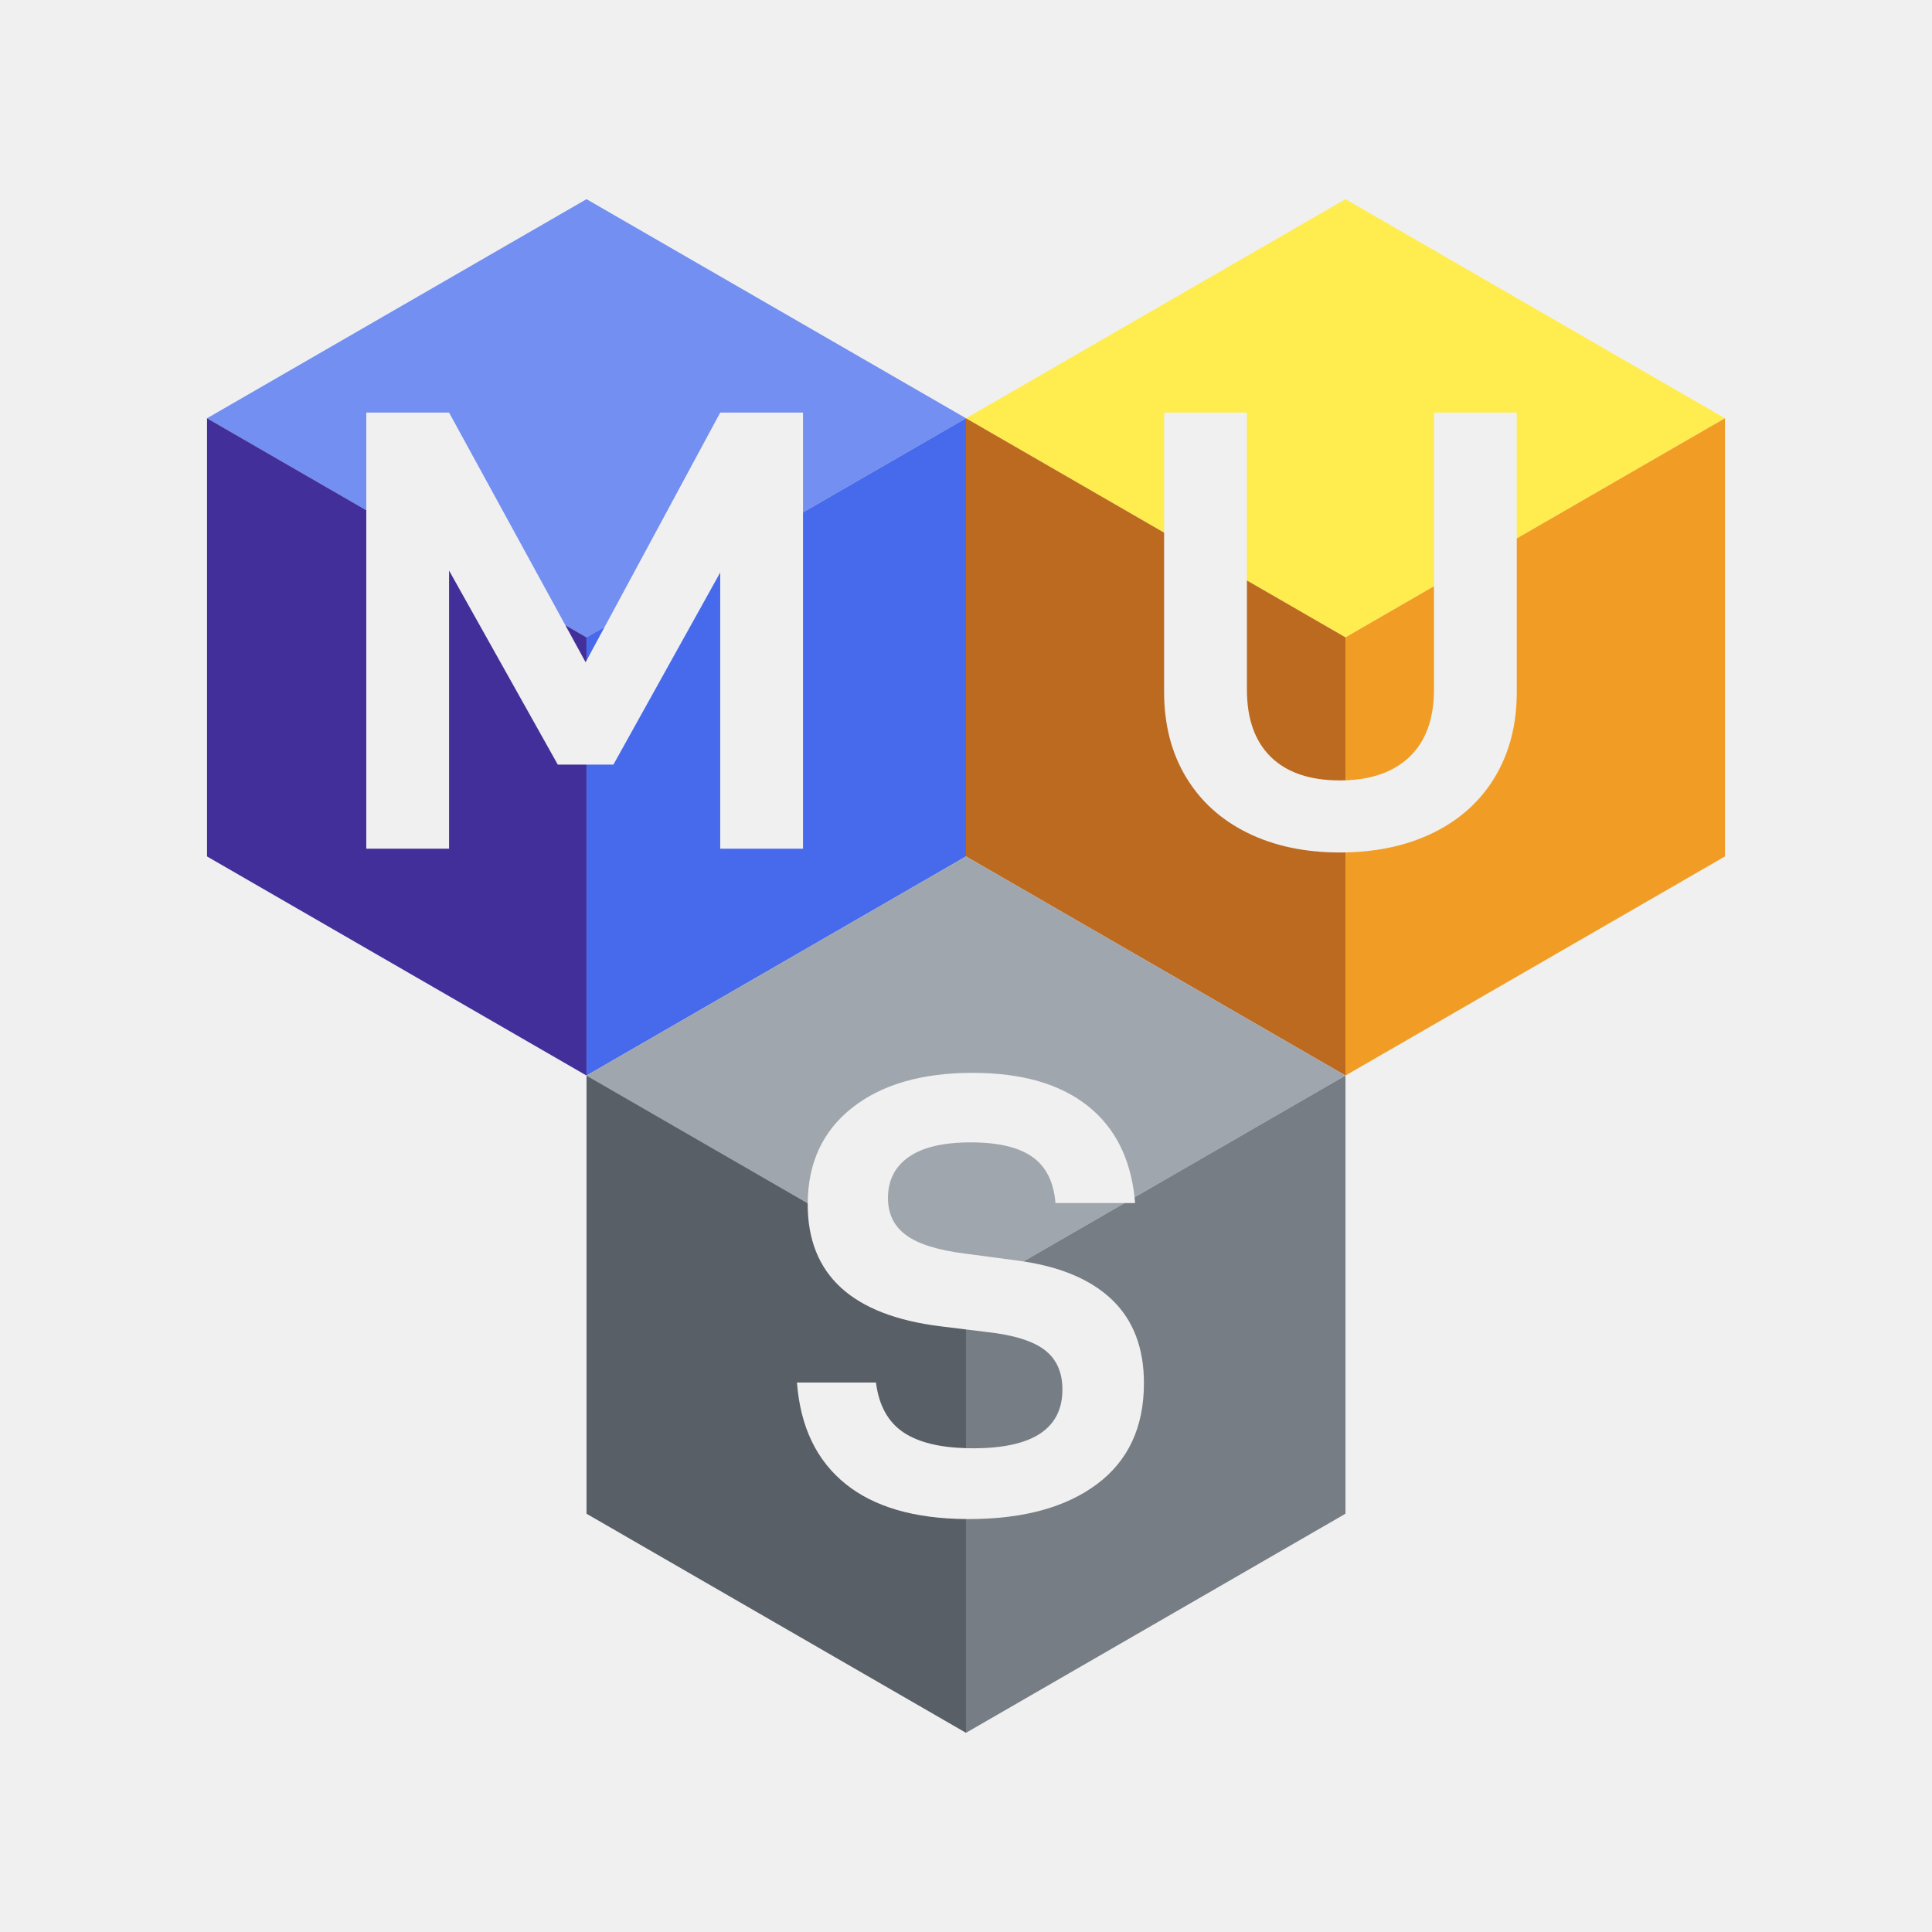
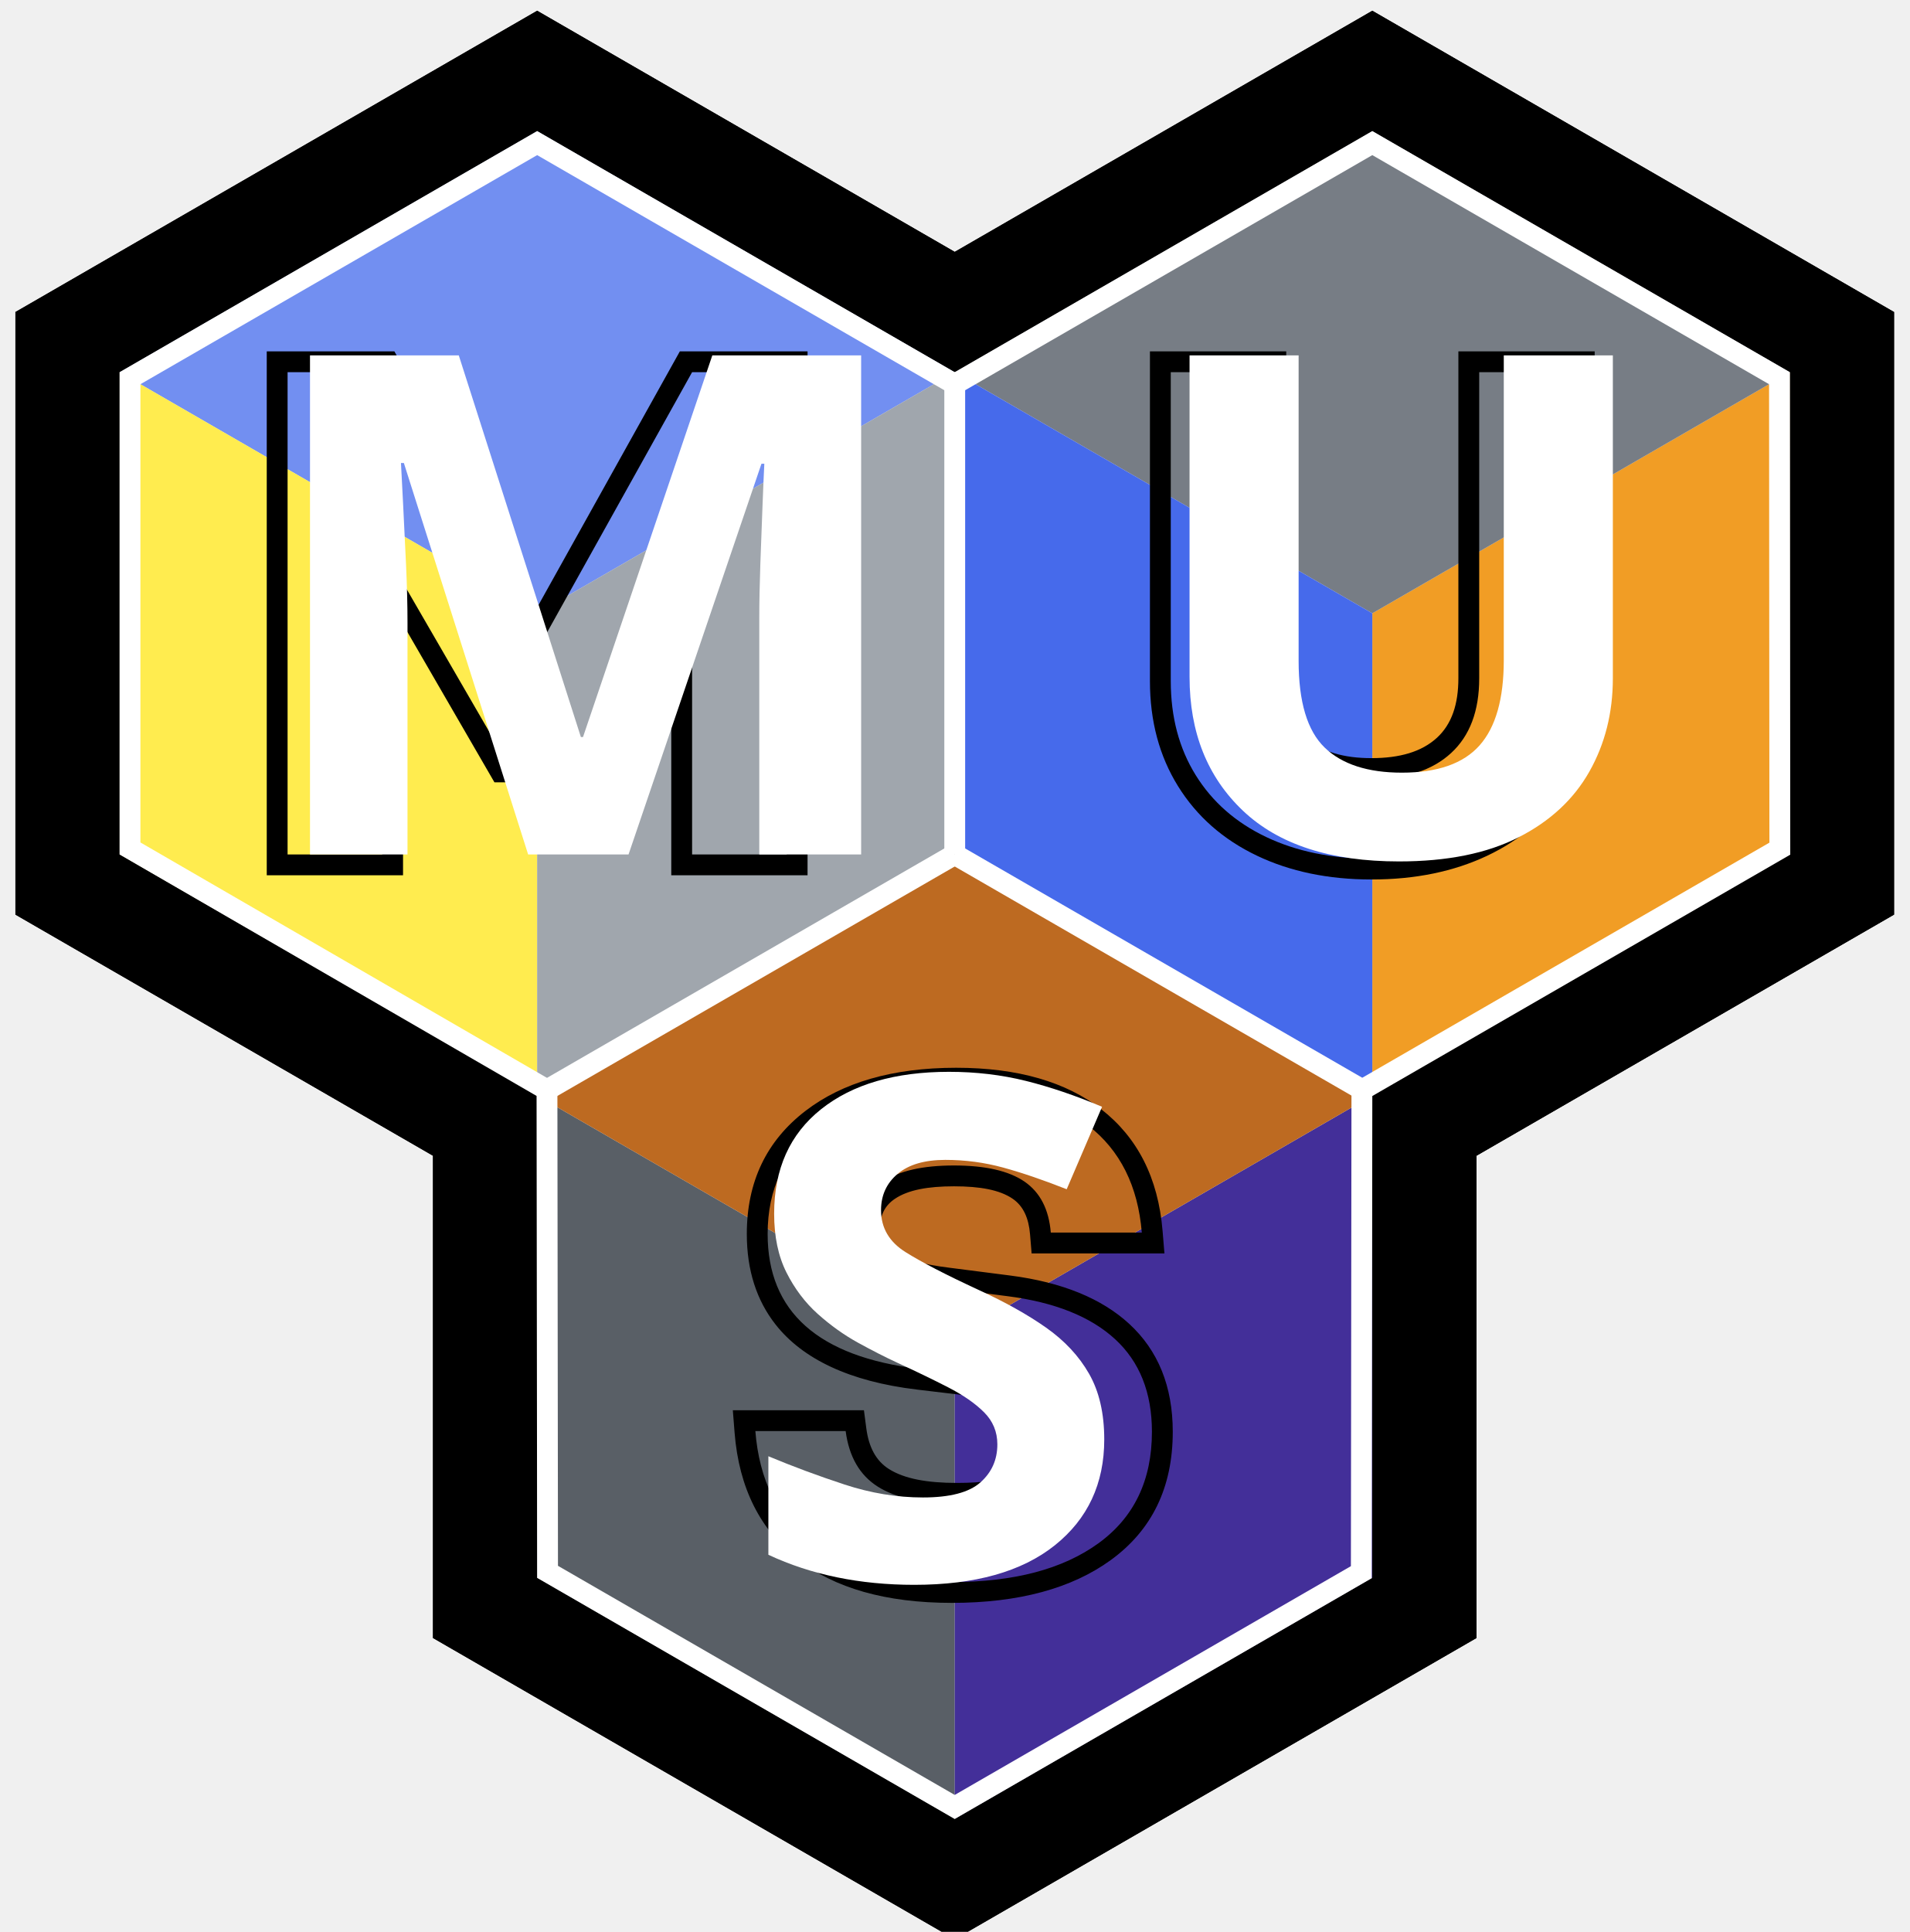
- <svg xmlns="http://www.w3.org/2000/svg" xmlns:ns1="https://www.affinity.studio/" width="100%" height="100%" viewBox="0 0 1063 1063" version="1.1" xml:space="preserve" style="fill-rule:evenodd;clip-rule:evenodd;stroke-linejoin:round;stroke-miterlimit:2;">
-   <rect id="Plan-de-travail1" ns1:id="Plan de travail1" x="0" y="0" width="1062.992" height="1062.992" style="fill:none;" />
-   <g>
+ <svg xmlns="http://www.w3.org/2000/svg" xmlns:ns1="https://www.affinity.studio/" width="100%" height="100%" viewBox="0 0 1146 1159" version="1.1" xml:space="preserve" style="fill-rule:evenodd;clip-rule:evenodd;stroke-miterlimit:1.5;">
+   <rect id="Plan-de-travail1" ns1:id="Plan de travail1" x="0" y="0" width="1145.447" height="1158.774" style="fill:none;" />
+   <clipPath id="_clip1">
+     <rect x="0" y="0" width="1145.447" height="1158.774" />
+   </clipPath>
+   <g clip-path="url(#_clip1)">
    <g>
-       <path d="M113.913,230.132l208.791,-120.546l208.791,120.546l-89.671,51.772l0,-54.9l-45.554,0l-63.582,117.91l-9.984,5.764l-11.671,-6.738l-63.945,-116.936l-45.554,0l0,53.717l-87.621,-50.588Z" style="fill:#728ff1;" />
-       <path d="M322.705,350.677l-11.671,-6.738l11.168,20.422l0.503,-0.934l0,-12.751Z" style="fill:#432f99;" />
-       <path d="M113.913,230.132l0,241.092l208.791,120.546l0,-171.073l-15.804,0l-59.812,-106.757l0,153.007l-45.554,0l0,-186.226l-87.621,-50.588Z" style="fill:#432f99;" />
-       <path d="M332.689,344.913l-9.984,5.764l0,12.751l9.984,-18.515Z" style="fill:#466aeb;" />
-       <path d="M322.705,591.769l208.791,-120.546l0,-241.092l-89.671,51.772l0,185.042l-45.554,0l0,-151.963l-58.768,105.714l-14.797,0l0,171.073Z" style="fill:#466aeb;" />
+       <path d="M71.748,223.275l250.55,-144.655l250.55,144.655l-250.55,144.655l-250.55,-144.655Z" style="fill:#728ff1;" />
+       <path d="M823.397,367.929l-0,289.31l250.55,-144.655l0,-289.31l-250.55,144.655Z" style="fill:#f19d25;" />
+       <path d="M322.298,657.239l-0,289.31l250.55,144.655l0,-289.31l-250.55,-144.655Z" style="fill:#595f66;" />
    </g>
    <g>
-       <path d="M531.496,230.132l208.791,-120.546l208.791,120.546l-114.538,66.128l0,-69.257l-45.554,0l0,95.558l-48.699,28.117l-54.232,-31.311l0,-92.363l-45.554,0l0,66.062l-109.005,-62.934Z" style="fill:#ffec4f;" />
-       <path d="M531.496,230.132l0,241.092l208.791,120.546l0,-122.768c-1.031,0.021 -2.069,0.031 -3.114,0.031c-19.242,0 -36.165,-3.593 -50.77,-10.78c-14.605,-7.187 -25.907,-17.445 -33.905,-30.775c-7.998,-13.33 -11.997,-28.921 -11.997,-46.771l0,-87.64l-109.005,-62.934Z" style="fill:#bd6a21;" />
-       <path d="M740.287,350.677l-54.232,-31.311l0,59.948c0,16.228 4.405,28.631 13.214,37.208c8.809,8.578 21.444,12.866 37.904,12.866c1.053,0 2.091,-0.018 3.114,-0.053l0,-78.659Z" style="fill:#bd6a21;" />
-       <path d="M740.287,591.769l208.791,-120.546l0,-241.092l-114.538,66.128l0,84.445c0,17.851 -3.999,33.441 -11.997,46.771c-7.998,13.33 -19.358,23.589 -34.079,30.775c-13.931,6.801 -29.99,10.384 -48.178,10.749l0,122.768Z" style="fill:#f19d25;" />
-       <path d="M788.987,322.561l-48.699,28.117l0,78.659c14.962,-0.514 26.675,-4.785 35.137,-12.814c9.041,-8.578 13.562,-20.98 13.562,-37.208l0,-56.754Z" style="fill:#f19d25;" />
+       <path d="M572.848,1091.204l250.55,-144.655l-0,-289.31l-250.55,144.655l-0,289.31Z" style="fill:#432f99;" />
+       <path d="M322.298,657.239l-250.55,-144.655l0,-289.31l250.55,144.655l0,289.31Z" style="fill:#ffec4f;" />
+       <path d="M823.397,367.929l250.55,-144.655l-250.55,-144.655l-250.55,144.655l250.55,144.655Z" style="fill:#777d85;" />
    </g>
+     <g id="cube_centre">
+       <path d="M823.397,367.929l0,289.31l-250.55,-144.655l0,-289.31l250.55,144.655Z" style="fill:#466aeb;" />
+       <path d="M823.397,657.239l-250.55,-144.655l-250.55,144.655l250.55,144.655l250.55,-144.655Z" style="fill:#bd6a21;" />
+       <path d="M572.848,223.275l-0,289.31l-250.55,144.655l0,-289.31l250.55,-144.655Z" style="fill:#a0a6ad;" />
+     </g>
+     <path d="M322.298,6.451l250.55,144.655l250.55,-144.655l313.05,180.739l-0,361.479l-250.55,144.655l0,289.31l-313.05,180.739l-313.05,-180.739l-0,-36.084l0,-253.225l-250.55,-144.655l0,-361.479l313.05,-180.739Zm-250.55,216.824l-0,289.31l250.55,144.655l0,289.31l250.55,144.655l250.55,-144.655l-0,-289.31l250.55,-144.655l0,-289.31l-250.55,-144.655l-250.55,144.655l-250.55,-144.655l-250.55,144.655Z" />
+     <path d="M322.298,6.451l250.55,144.655l250.55,-144.655l313.05,180.739l0,361.479l-250.55,144.655l0,289.31l-313.05,180.739l-313.05,-180.739l0,-36.084l0,-253.225l-250.55,-144.655l0,-361.479l313.05,-180.739Zm-250.55,216.824l-0,289.31l250.55,144.655l0,289.31l250.55,144.655l250.55,-144.655l-0,-289.31l250.55,-144.655l0,-289.31l-250.55,-144.655l-250.55,144.655l-250.55,-144.655l-250.55,144.655Z" />
    <g>
-       <path d="M618.769,661.928l-55.626,32.116c-1.083,-0.167 -2.18,-0.324 -3.289,-0.471l-28.863,-3.825c-14.837,-1.855 -25.617,-5.216 -32.34,-10.085c-6.723,-4.868 -10.085,-11.707 -10.085,-20.517c0,-9.737 3.825,-17.271 11.475,-22.603c7.65,-5.332 19.01,-7.998 34.079,-7.998c15.069,0 26.37,2.666 33.905,7.998c7.534,5.332 11.765,13.794 12.693,25.385l38.051,0Z" style="fill:#a0a6ad;" />
-       <path d="M322.705,591.769l208.791,-120.546l208.791,120.546l-116.051,67.002c-2.358,-21.642 -10.837,-38.325 -25.435,-50.048c-15.301,-12.287 -36.513,-18.43 -63.637,-18.43c-28.051,0 -50.191,6.433 -66.419,19.3c-16.086,12.754 -24.199,30.234 -24.34,52.441l-121.701,-70.264Z" style="fill:#a0a6ad;" />
-       <path d="M322.705,591.769l0,241.092l208.791,120.546l0,-117.614c-28.446,-0.229 -50.522,-6.66 -66.228,-19.293c-15.996,-12.866 -24.922,-31.471 -26.776,-55.813l43.468,0c1.623,12.751 6.781,21.966 15.475,27.646c7.982,5.215 19.336,8.036 34.062,8.463l0,-65.323l-14.067,-1.734c-48.684,-6.028 -73.026,-28.399 -73.026,-67.114c0,-0.197 0.001,-0.394 0.002,-0.59l-121.701,-70.264Z" style="fill:#595f66;" />
-       <path d="M531.496,796.795l0,-65.323l11.319,1.395c14.837,1.623 25.501,4.926 31.992,9.911c6.491,4.984 9.737,12.229 9.737,21.734c0,21.56 -16.344,32.34 -49.032,32.34c-1.365,0 -2.704,-0.019 -4.016,-0.057Z" style="fill:#777d85;" />
-       <path d="M531.496,953.406l208.791,-120.546l0,-241.092l-116.051,67.002c0.113,1.041 0.213,2.093 0.298,3.157l-5.765,0l-55.626,32.116c21.104,3.249 37.278,10.221 48.524,20.915c11.823,11.244 17.735,26.602 17.735,46.076c0,24.11 -8.578,42.598 -25.733,55.465c-17.155,12.866 -40.686,19.3 -70.592,19.3c-0.529,0 -1.057,-0.002 -1.582,-0.006l0,117.614Z" style="fill:#777d85;" />
+       <path d="M572.848,512.584l-250.55,144.655" style="fill:none;stroke:#fff;stroke-width:12.5px;" />
+       <path d="M572.848,512.584l250.55,144.655" style="fill:none;stroke:#fff;stroke-width:12.5px;" />
+       <path d="M572.848,512.584l0,-289.31" style="fill:none;stroke:#fff;stroke-width:12.5px;" />
+     </g>
+     <path d="M572.848,223.275l250.55,-144.655l250.55,144.655l0.224,289.439l-250.773,144.784l-0.35,289.254l-250.2,144.453l-250.55,-144.655l-0.35,-289.108l-250.2,-144.857l0,-289.31l250.55,-144.655l250.55,144.655Zm-250.55,-130.221l-238.05,137.438l0,274.886l250.191,144.852l0.35,289.098l238.058,137.443l237.709,-137.241l0.35,-289.254l250.759,-144.776l-0.212,-275.005l-238.055,-137.441l-250.55,144.655l-250.55,-144.655Z" style="fill:#fff;" />
+     <g>
+       <g transform="matrix(1.209806,0,0,1.170384,-1041.793,-164.6228)">
+         <path d="M1261.635,589.3l-67.595,-0l0,-127.214l-44.233,79.566l-43.461,0l-45.331,-80.91l0,128.557l-67.595,-0l-0,-268.553l63.291,-0l71.291,130.369l70.3,-130.369l63.333,-0l-0,268.553Zm-10.332,-257.872l-46.931,0l-76.307,141.509l-77.382,-141.509l-46.931,0l0,247.192l46.931,0l0,-157.63l61.619,109.983l31.526,0l60.544,-108.908l0,156.555l46.931,0l0,-247.192Z" />
+         <text x="982.616px" y="578.62px" style="font-family:'D-DINExp-Bold', 'D-DIN Exp', sans-serif;font-weight:700;font-stretch:expanded;font-size:358.25px;fill:#fff;">M</text>
+       </g>
+       <g transform="matrix(1.209806,0,0,1.170384,-540.6933,-164.6228)">
+         <path d="M1070.424,579.307c-16.931,-8.331 -29.997,-20.266 -39.269,-35.719c-9.207,-15.345 -13.911,-33.265 -13.911,-53.814l0,-169.027l67.595,-0l-0,167.594c0,13.258 3.168,23.551 10.366,30.558c7.396,7.202 18.145,10.349 31.965,10.349c13.895,0 24.788,-3.202 32.421,-10.444c7.364,-6.986 10.626,-17.247 10.626,-30.464l0,-167.594l67.595,-0l0,169.027c0,20.549 -4.704,38.469 -13.911,53.814c-9.274,15.457 -22.407,27.4 -39.477,35.733c-16.437,8.025 -35.51,12.129 -57.254,12.129c-21.513,0 -40.416,-4.108 -56.745,-12.143Zm4.441,-9.643c15.046,7.404 32.481,11.106 52.304,11.106c20.062,0 37.676,-3.702 52.842,-11.106c15.166,-7.404 26.869,-17.972 35.108,-31.705c8.24,-13.733 12.36,-29.794 12.36,-48.185l0,-158.346l-46.931,0l0,156.913c0,16.718 -4.657,29.496 -13.972,38.333c-9.314,8.837 -22.45,13.255 -39.407,13.255c-16.957,0 -29.974,-4.418 -39.049,-13.255c-9.076,-8.837 -13.613,-21.614 -13.613,-38.333l0,-156.913l-46.931,0l0,158.346c0,18.39 4.12,34.452 12.36,48.185c8.24,13.733 19.883,24.301 34.929,31.705Z" />
+         <text x="1006.439px" y="578.62px" style="font-family:'D-DINExp-Bold', 'D-DIN Exp', sans-serif;font-weight:700;font-stretch:expanded;font-size:358.25px;fill:#fff;">U</text>
+       </g>
+       <g transform="matrix(1.209806,0,0,1.170384,-791.2429,269.342)">
+         <path d="M1049.891,569.315c-18.692,-15.035 -29.373,-36.645 -31.54,-65.09l-0.878,-11.519l65.021,0l1.182,9.287c1.212,9.523 4.726,16.604 11.218,20.846c7.677,5.016 18.968,7.125 33.708,7.125c25.718,0 40.181,-5.674 40.181,-22.637c0,-5.987 -1.771,-10.677 -5.86,-13.817c-5.633,-4.325 -15.01,-6.755 -27.953,-8.17l-26.223,-3.233l-0.003,-0c-33.518,-4.15 -56.686,-15.719 -70.093,-33.371c-9.368,-12.334 -14.242,-27.751 -14.242,-46.375c0,-26.787 9.791,-47.781 29.121,-63.108c18.278,-14.492 43.119,-22.089 74.714,-22.089c30.69,0 54.586,7.331 71.898,21.233c17.972,14.432 28.29,35.136 30.469,62.366l0.925,11.56l-65.874,0l-0.784,-9.8c-0.659,-8.227 -3.269,-14.436 -8.616,-18.22c-6.443,-4.56 -16.207,-6.372 -29.092,-6.372c-12.928,0 -22.769,1.84 -29.332,6.415c-4.876,3.398 -7.266,8.225 -7.266,14.431c0,5.301 1.94,9.46 5.985,12.389c5.93,4.294 15.542,6.898 28.666,8.538l29.772,3.946c25.954,3.443 45.553,11.921 59.06,24.766c14.226,13.529 21.607,31.897 21.607,55.328c0,28.641 -10.396,50.501 -30.775,65.785c-19.17,14.378 -45.374,21.919 -78.792,21.919c-32.874,0 -58.201,-7.654 -76.204,-22.134Zm6.345,-8.429c16.479,13.255 39.766,19.883 69.859,19.883c30.809,0 55.051,-6.628 72.725,-19.883c17.674,-13.255 26.51,-32.302 26.51,-57.141c0,-20.062 -6.09,-35.885 -18.271,-47.468c-12.18,-11.583 -29.974,-18.928 -53.379,-22.032l-29.735,-3.941c-15.285,-1.911 -26.391,-5.374 -33.317,-10.389c-6.926,-5.015 -10.389,-12.061 -10.389,-21.137c0,-10.031 3.941,-17.793 11.822,-23.286c7.881,-5.493 19.584,-8.24 35.108,-8.24c15.524,0 27.167,2.747 34.929,8.24c7.761,5.493 12.12,14.211 13.076,26.152l45.139,0c-1.911,-23.883 -10.747,-42.154 -26.51,-54.812c-15.763,-12.658 -37.616,-18.987 -65.56,-18.987c-28.899,0 -51.707,6.628 -68.426,19.883c-16.718,13.255 -25.077,31.466 -25.077,54.633c0,39.885 25.077,62.932 75.232,69.142l26.152,3.224c15.285,1.672 26.271,5.075 32.959,10.21c6.687,5.135 10.031,12.598 10.031,22.391c0,22.211 -16.838,33.317 -50.513,33.317c-17.196,0 -30.272,-2.926 -39.228,-8.777c-8.956,-5.851 -14.27,-15.345 -15.942,-28.481l-44.781,0c1.911,25.077 11.106,44.244 27.585,57.499Z" />
+         <text x="1018.62px" y="578.62px" style="font-family:'D-DINExp-Bold', 'D-DIN Exp', sans-serif;font-weight:700;font-stretch:expanded;font-size:358.25px;fill:#fff;">S</text>
+       </g>
    </g>
  </g>
</svg>
